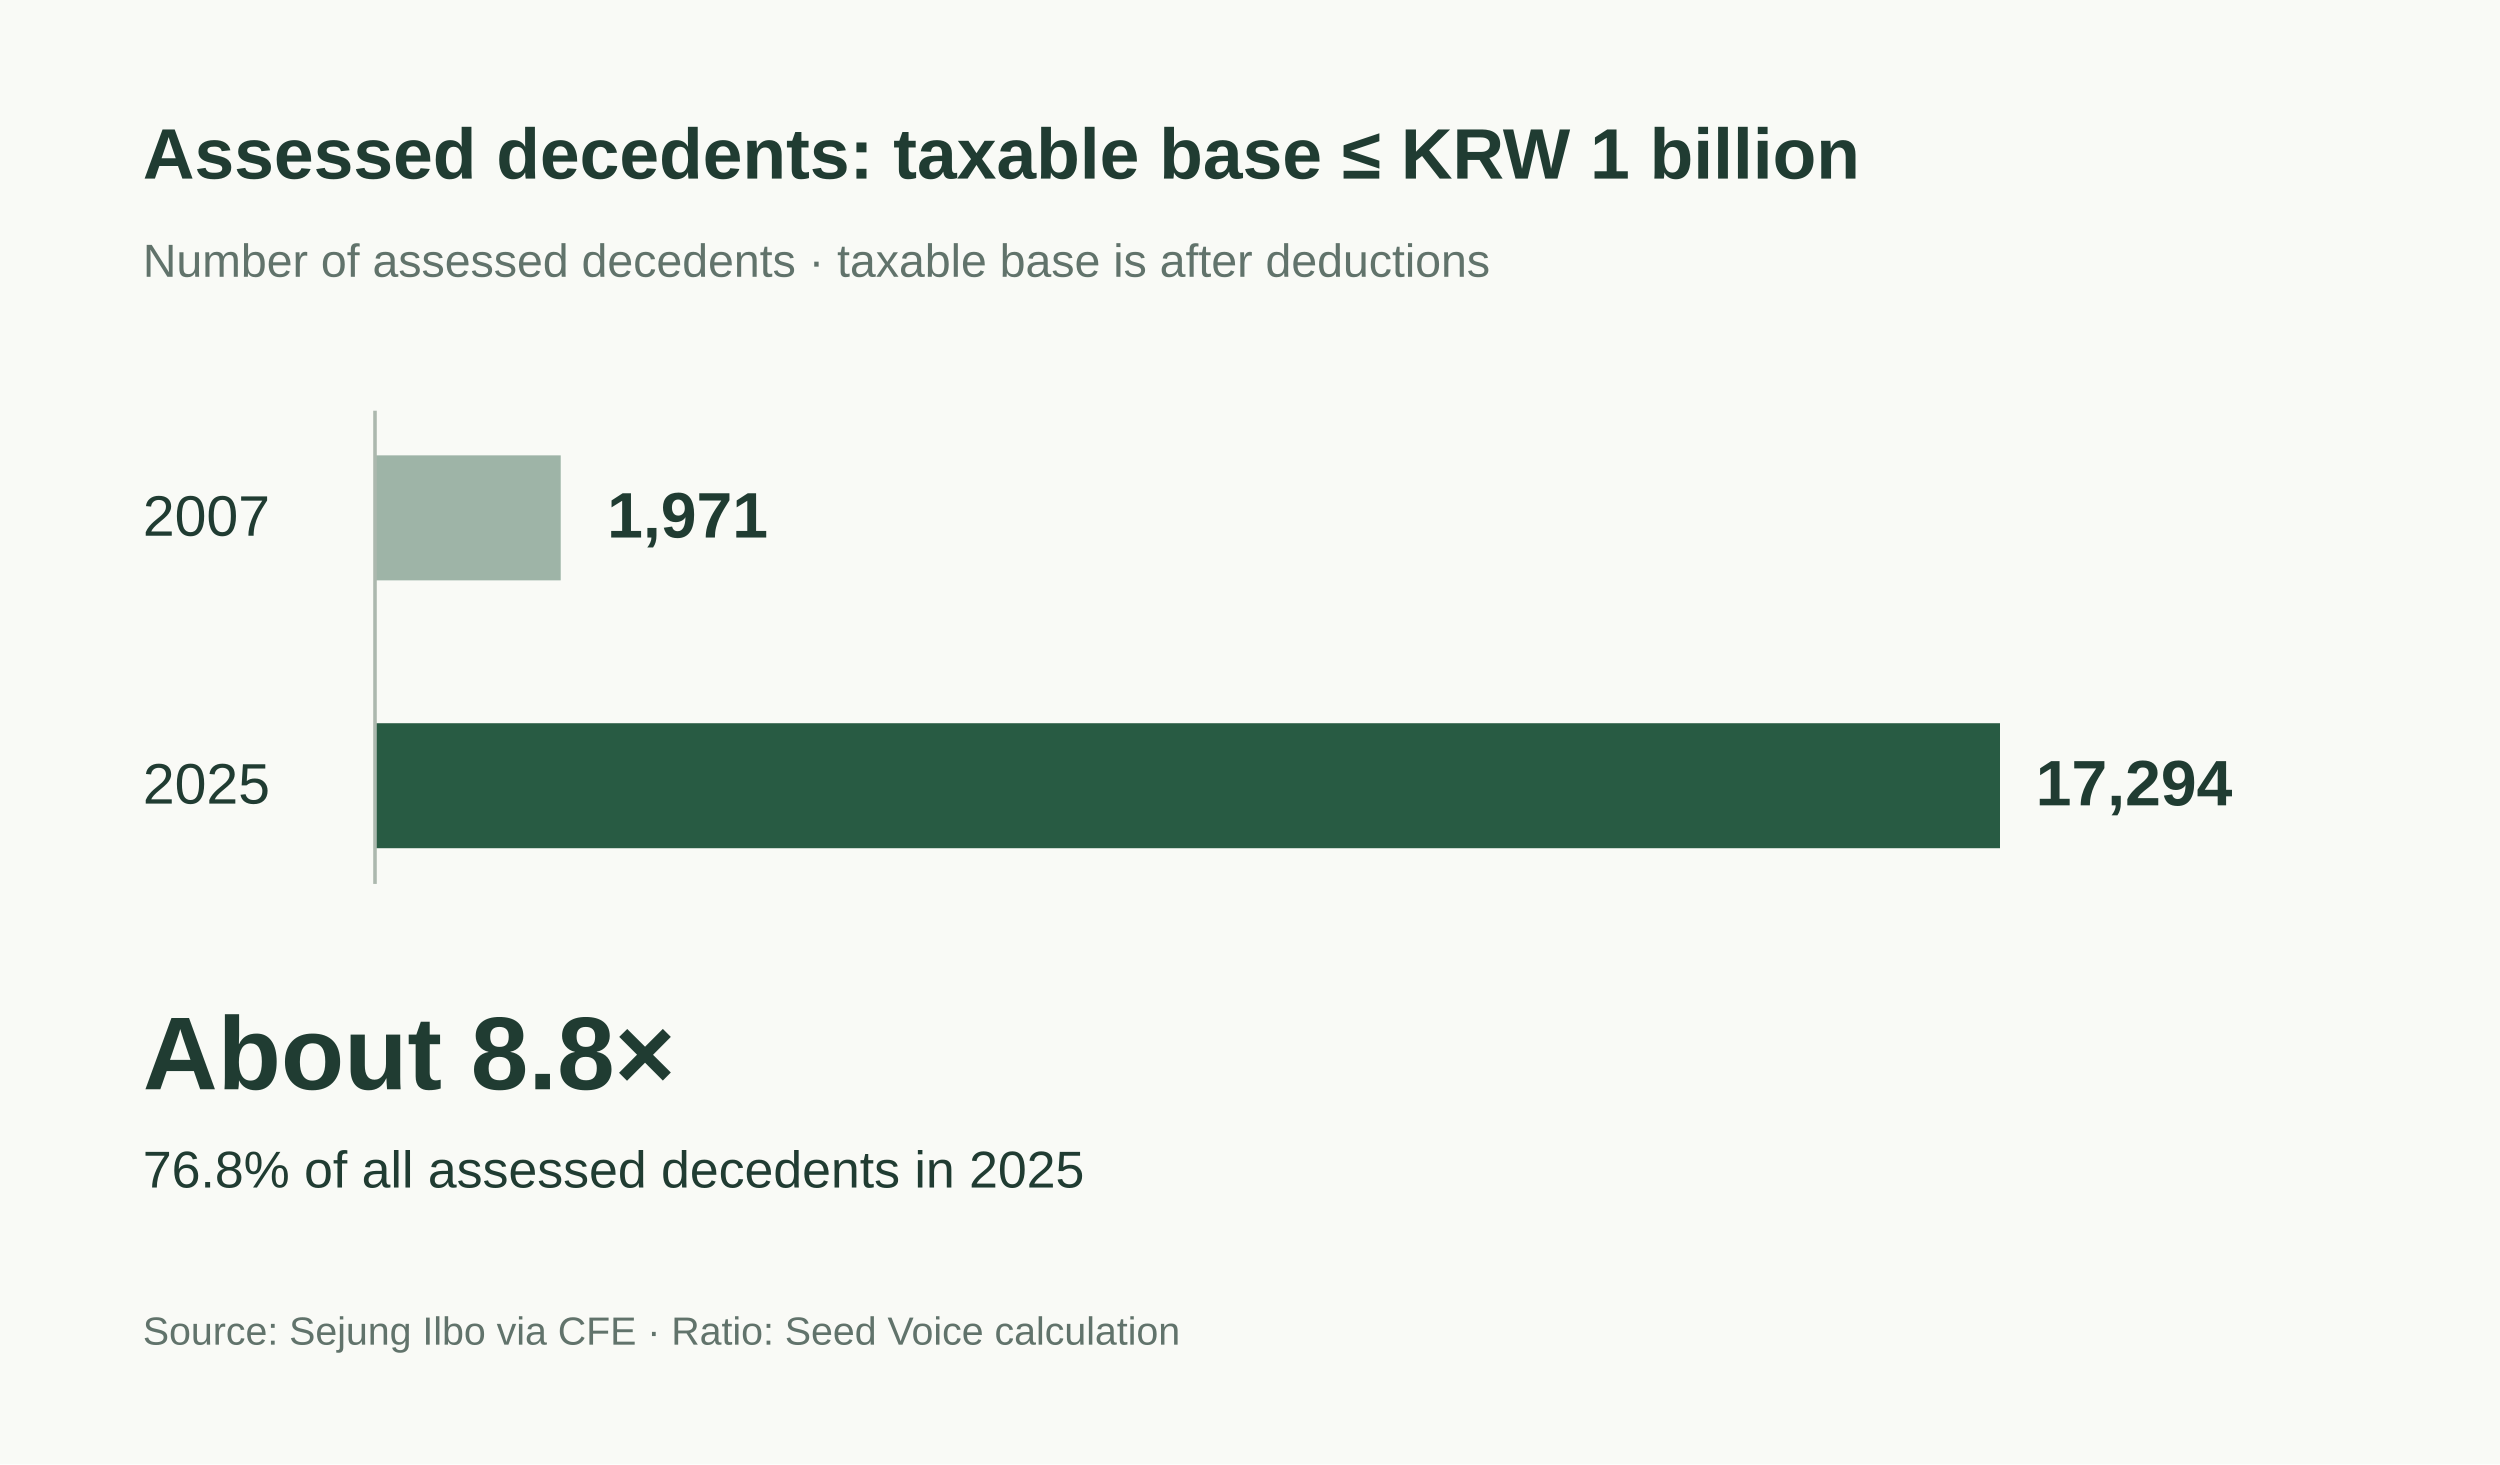
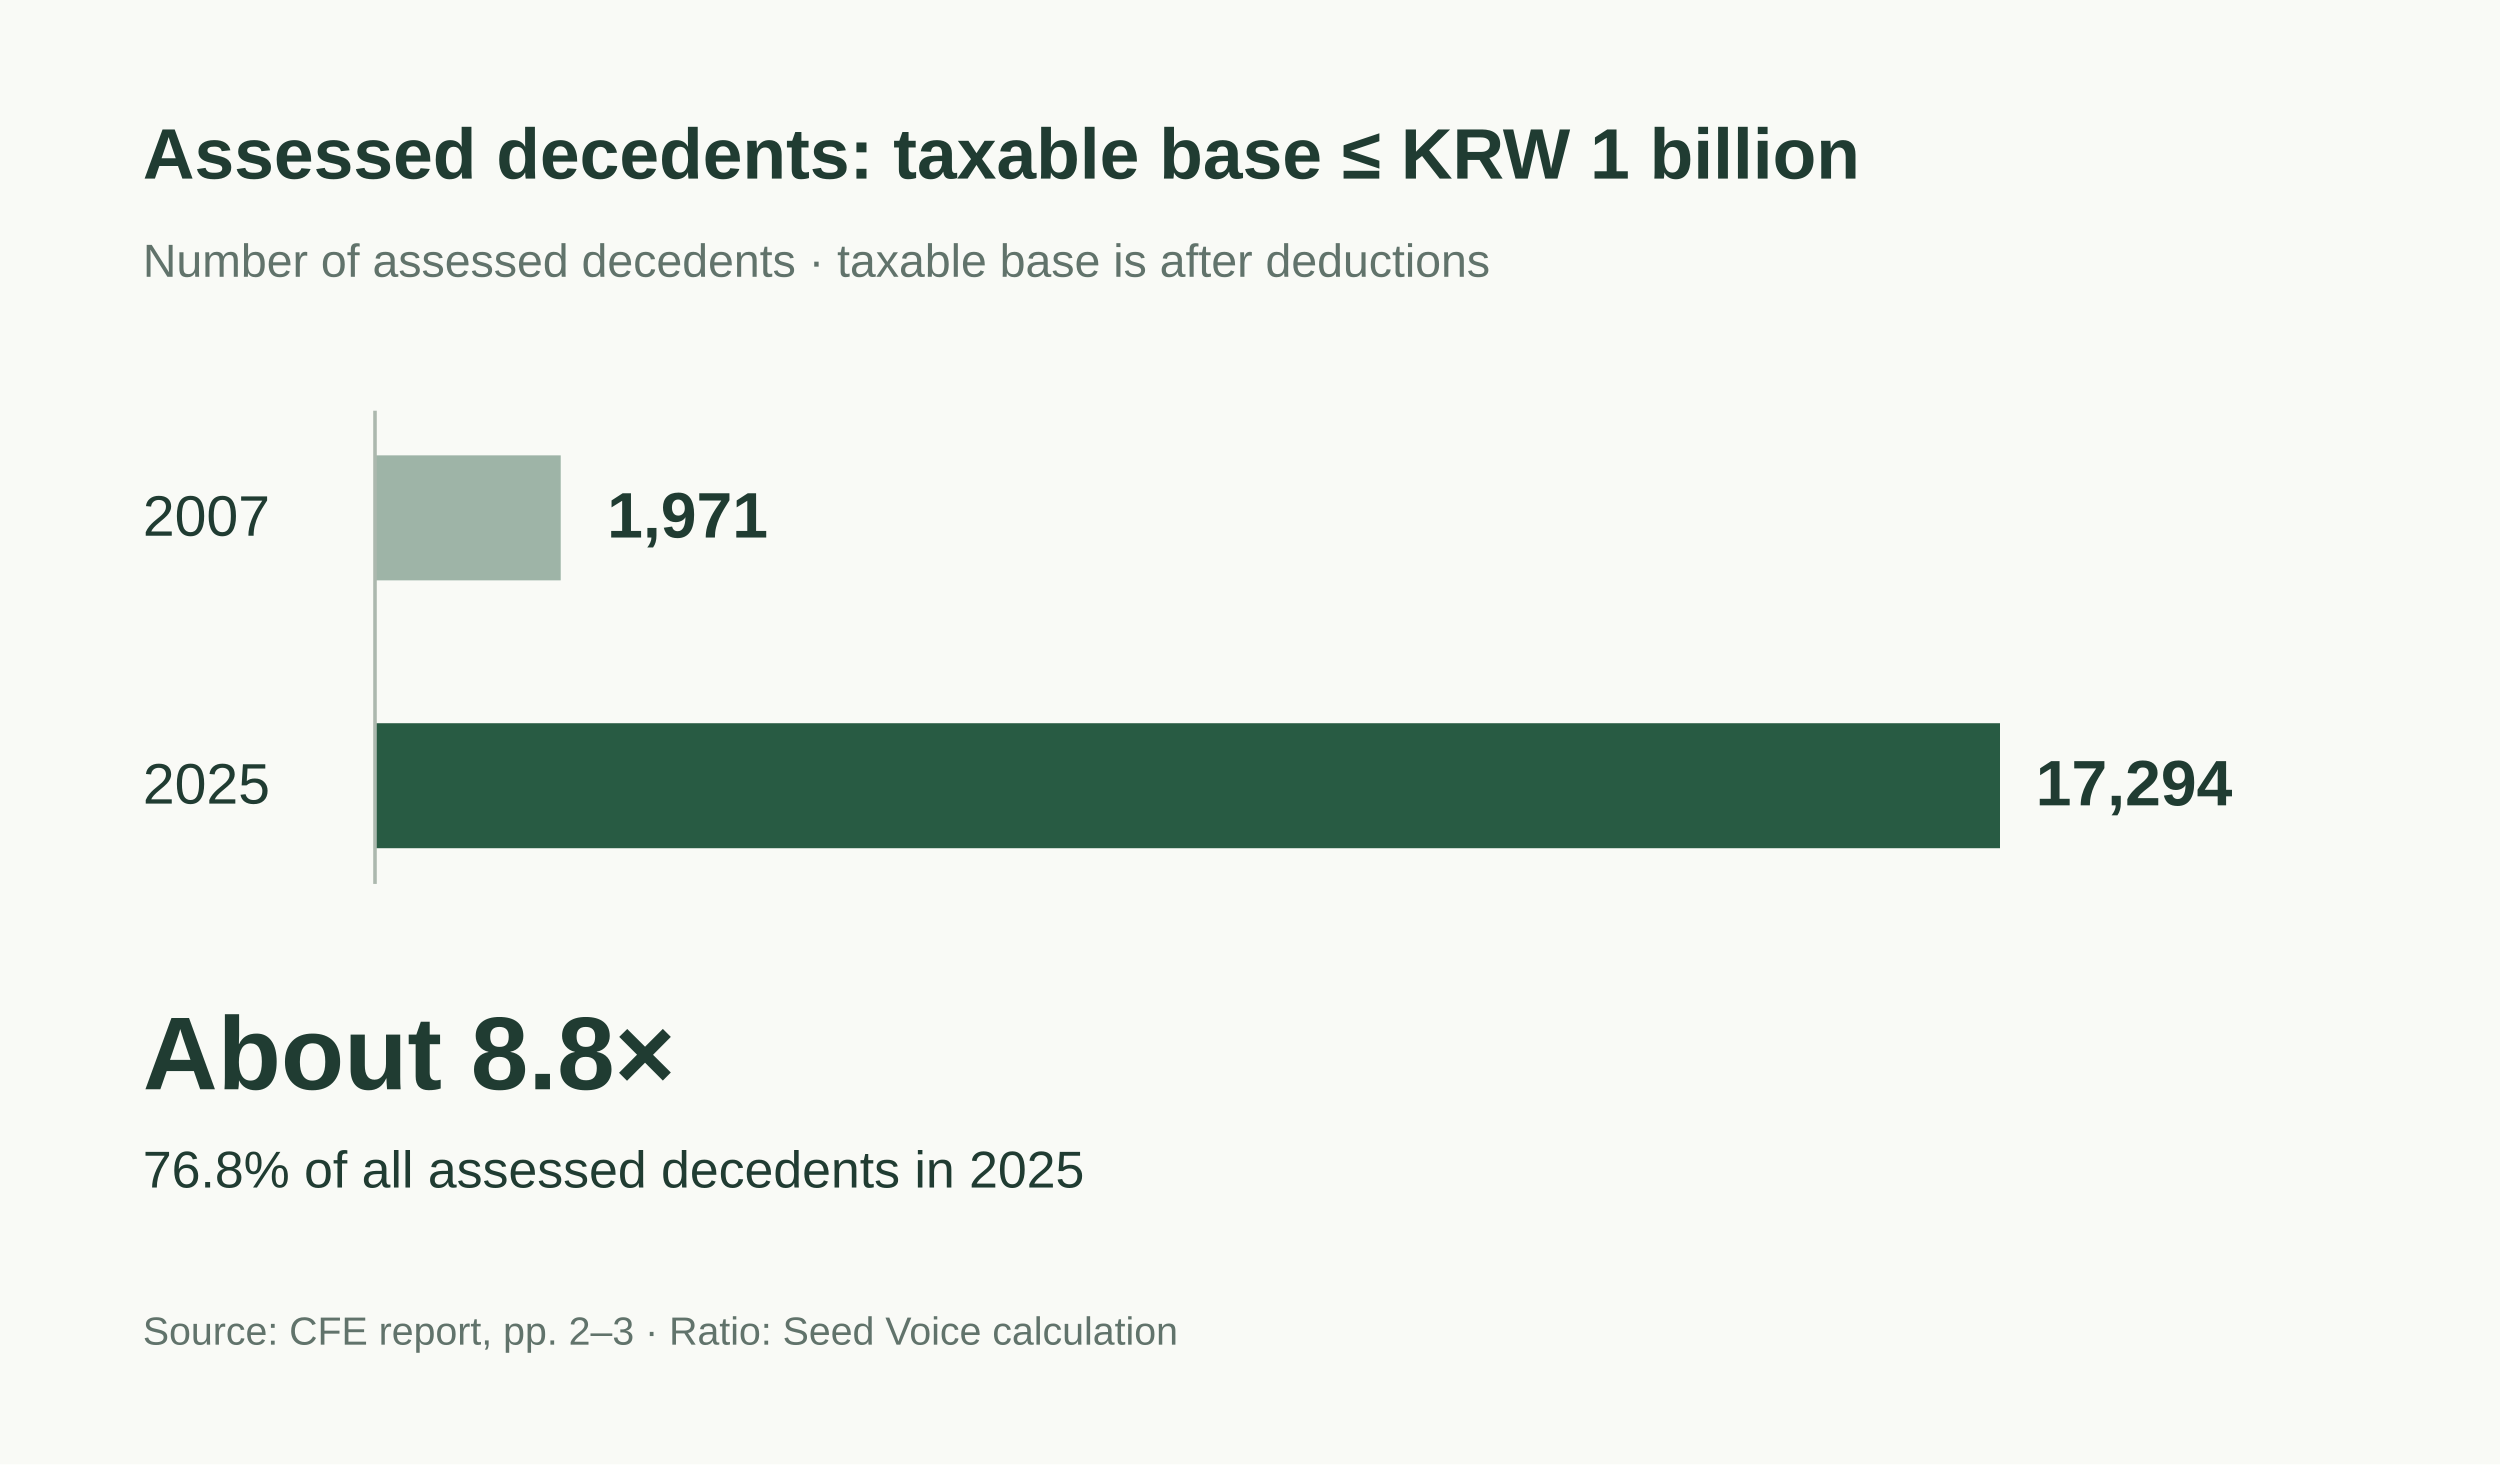
<svg xmlns="http://www.w3.org/2000/svg" width="1400" height="820" viewBox="0 0 1400 820" role="img" aria-label="Assessed decedents: taxable base ≤ KRW 1 billion">
  <rect width="1400" height="820" fill="#f9faf6" />
  <g font-family="Arial, 'Noto Sans KR', 'Malgun Gothic', sans-serif" fill="#203c32">
    <text x="80" y="100" font-size="40" font-weight="700">Assessed decedents: taxable base ≤ KRW 1 billion</text>
    <text x="80" y="155" font-size="26" fill="#61736b">Number of assessed decedents · taxable base is after deductions</text>
    <text x="80" y="300" font-size="32">2007</text>
    <rect x="210" y="255" width="104" height="70" fill="#9eb4a7" />
    <text x="340" y="301" font-size="36" font-weight="700">1,971</text>
    <text x="80" y="450" font-size="32">2025</text>
    <rect x="210" y="405" width="910" height="70" fill="#285b43" />
    <text x="1140" y="451" font-size="36" font-weight="700">17,294</text>
    <line x1="210" y1="230" x2="210" y2="495" stroke="#acb8ae" stroke-width="2" />
    <text x="80" y="610" font-size="58" font-weight="700">About 8.8×</text>
    <text x="80" y="665" font-size="29">76.8% of all assessed decedents in 2025</text>
-     <text x="80" y="753" font-size="22" fill="#61736b">Source: Sejung Ilbo via CFE · Ratio: Seed Voice calculation</text>
+     <text x="80" y="753" font-size="22" fill="#61736b">Source: CFE report, pp. 2–3 · Ratio: Seed Voice calculation</text>
  </g>
</svg>
